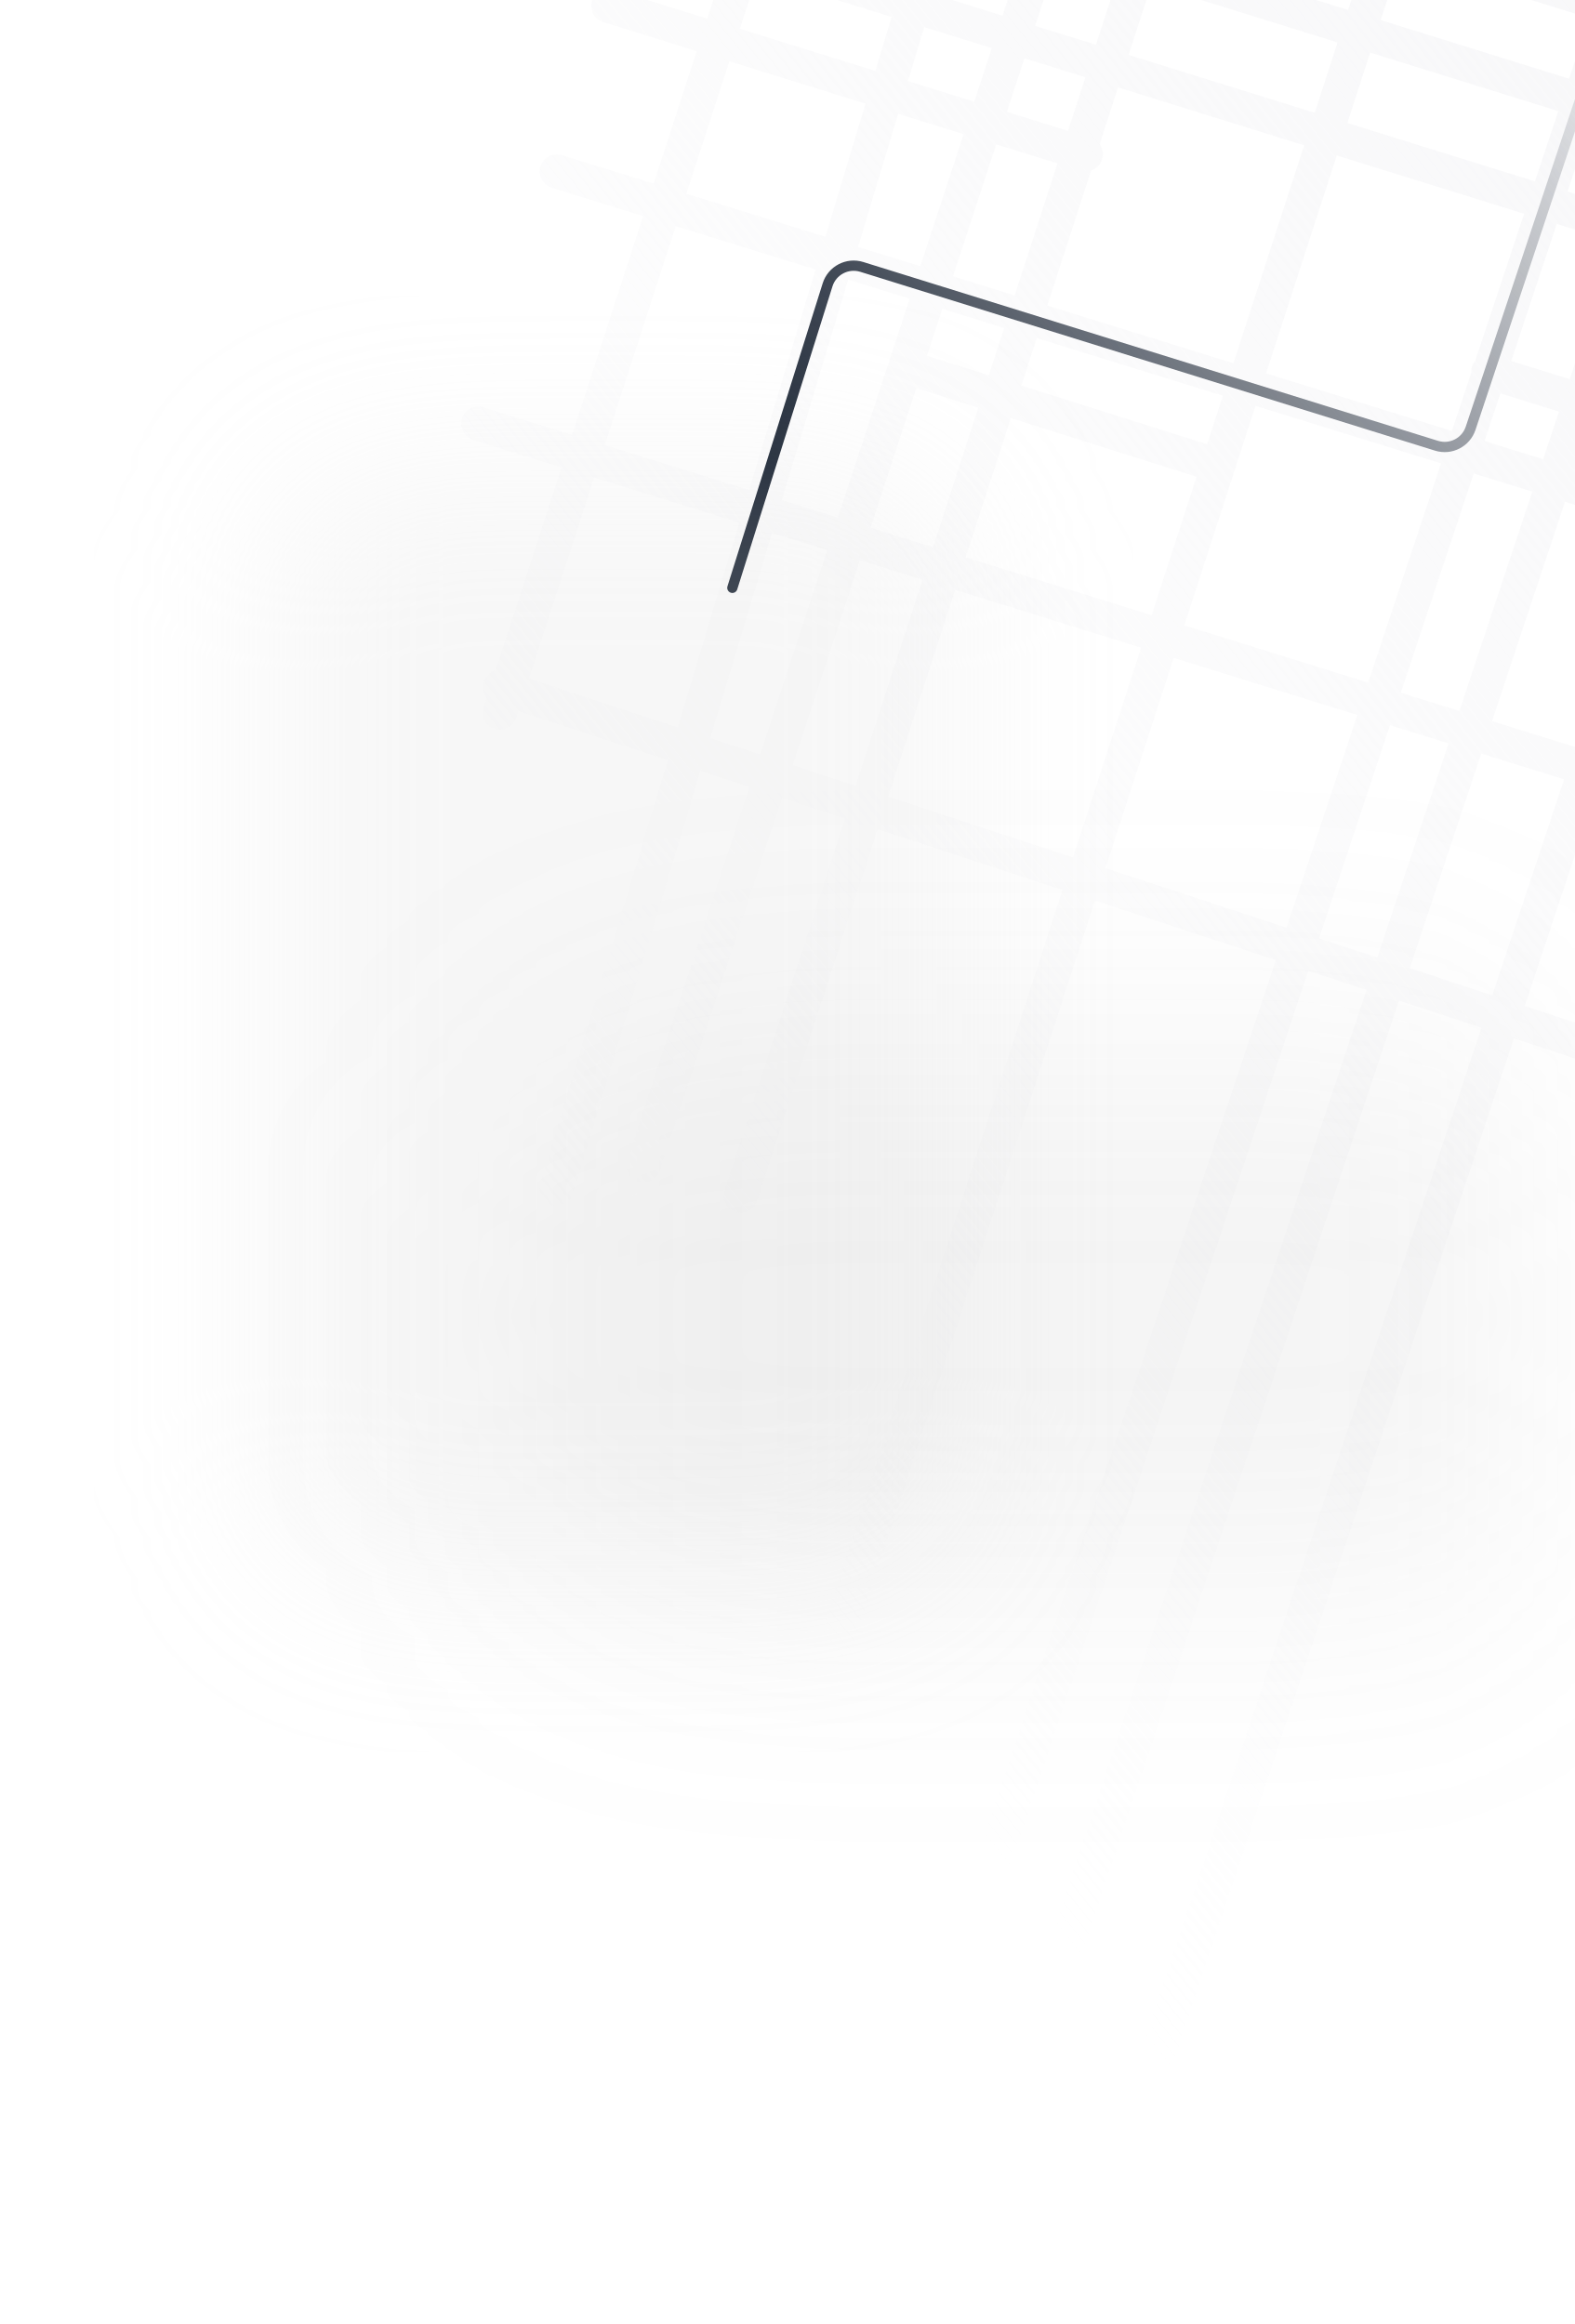
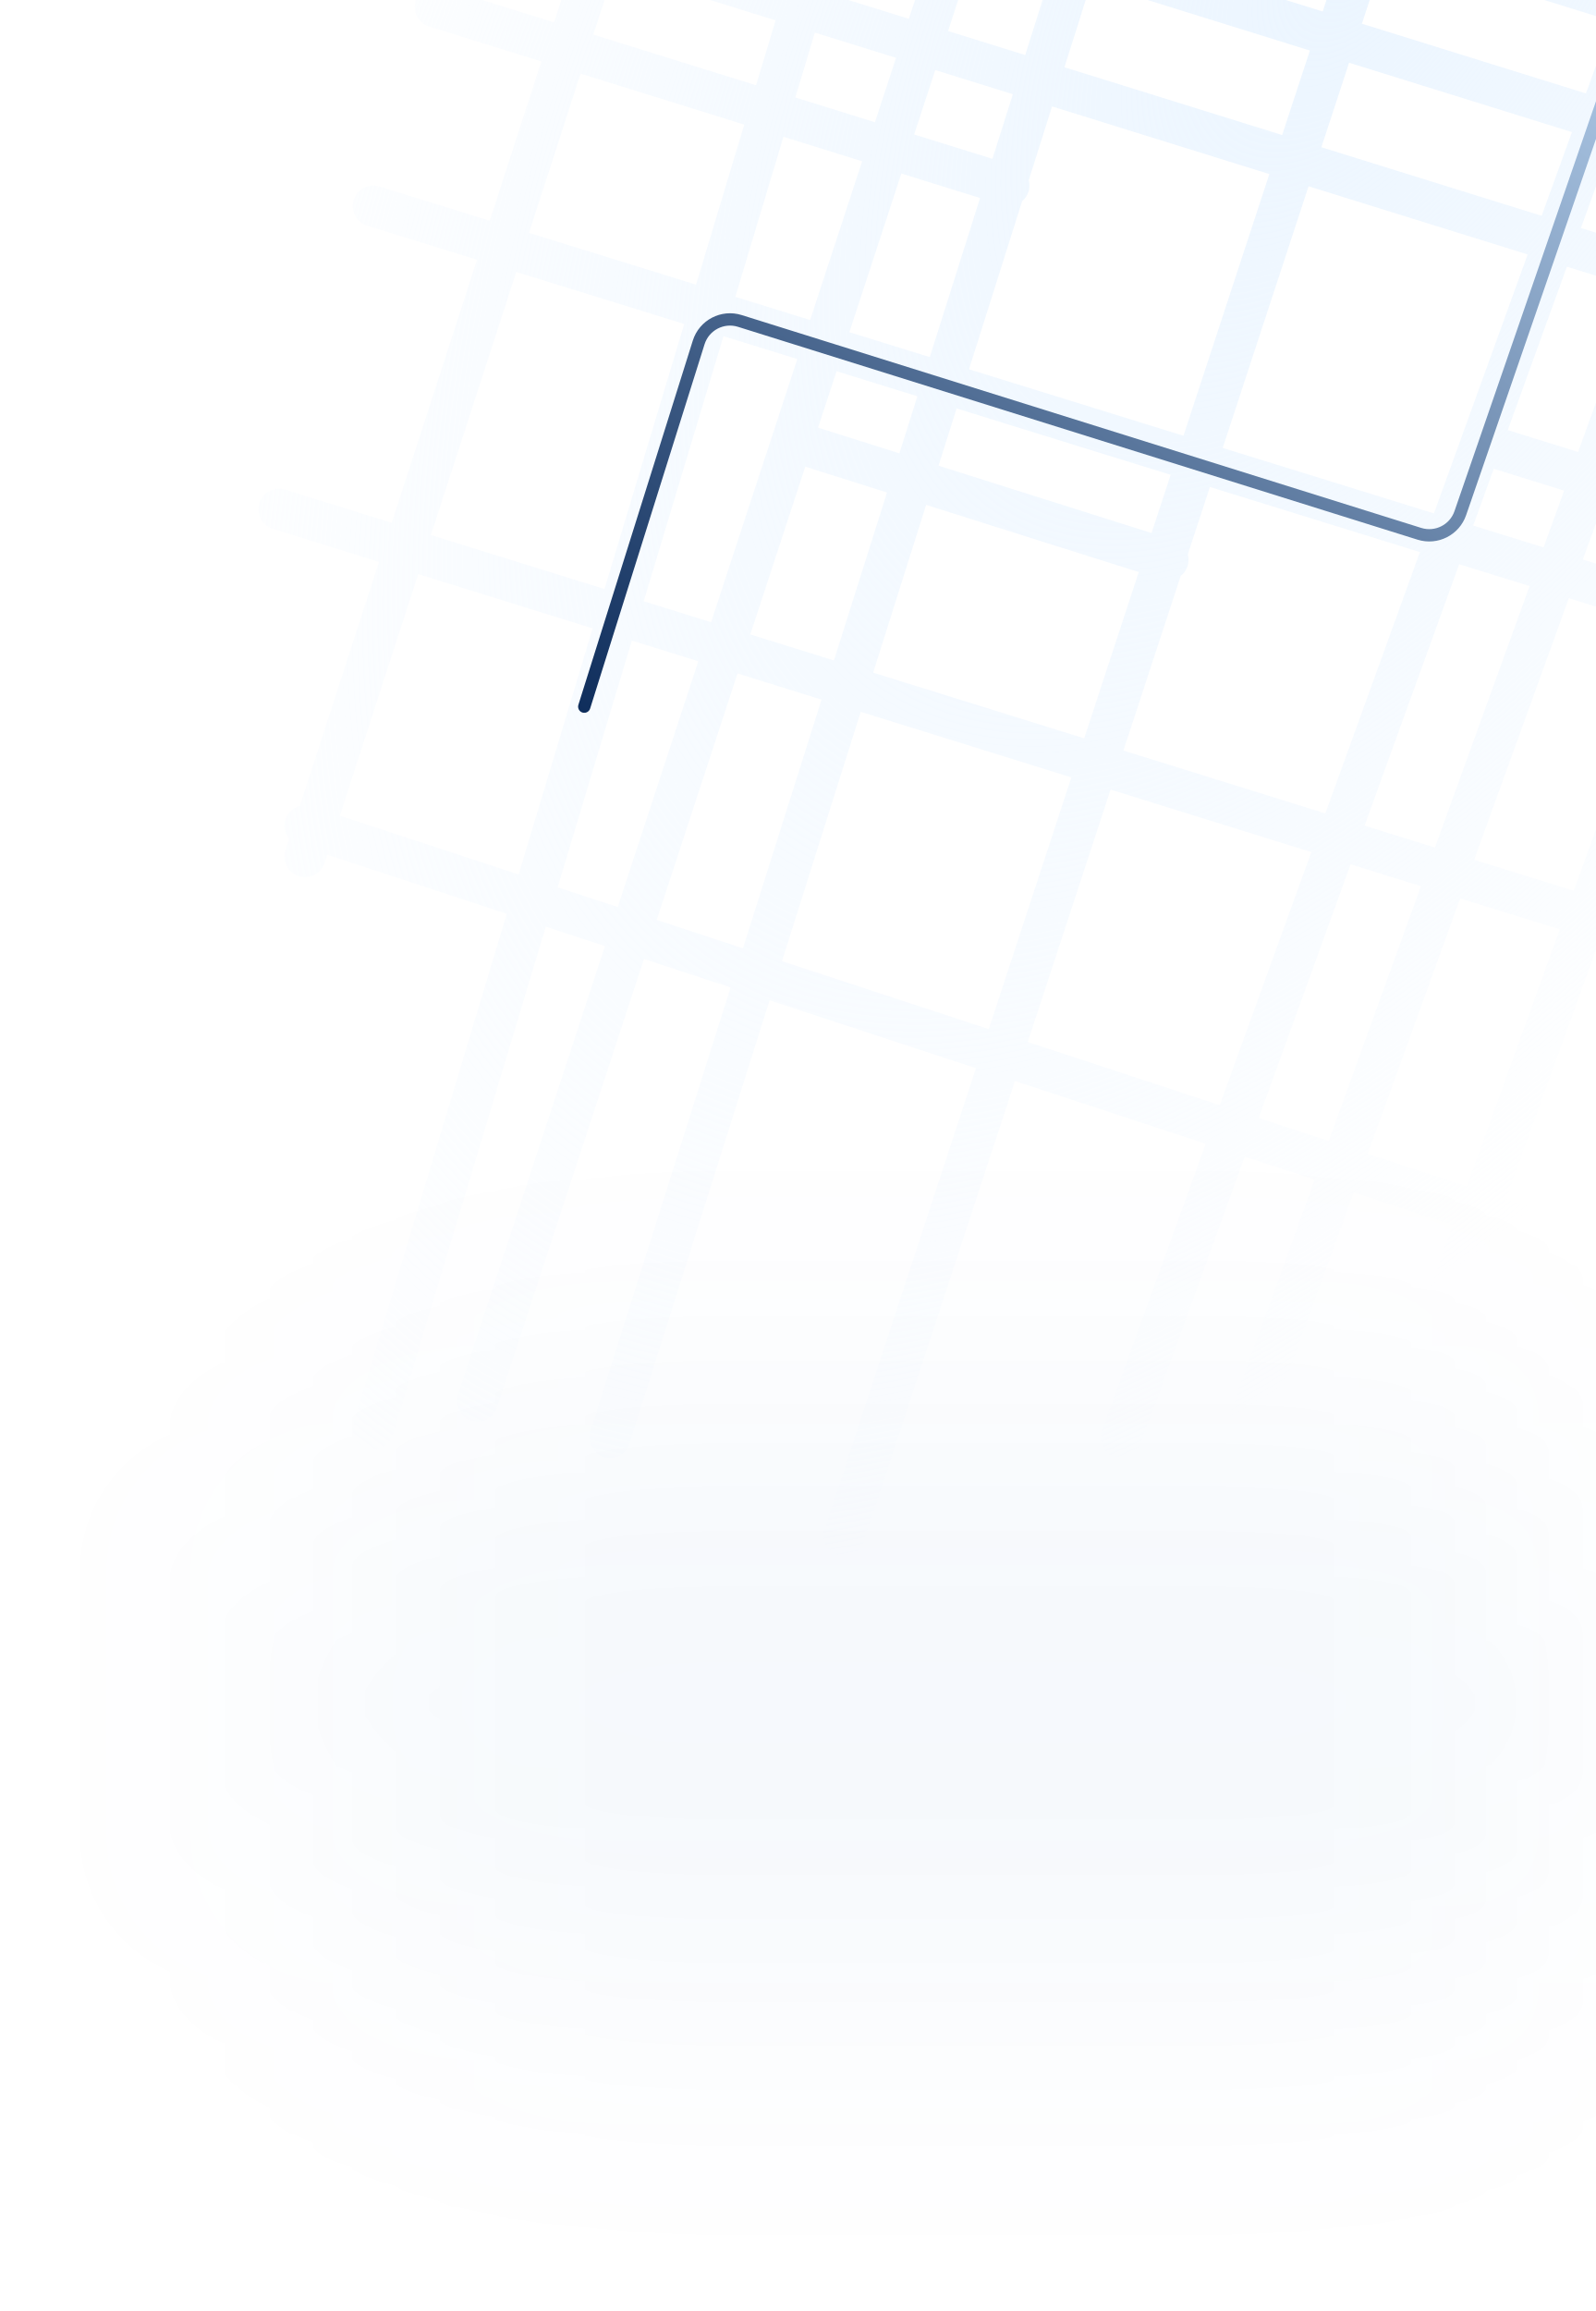
- <svg xmlns="http://www.w3.org/2000/svg" width="921" height="1360" viewBox="0 0 921 1360" fill="none">
-   <path d="M738.474 -241.371L433.431 699.716M712.741 272.5L530.168 214.806M1000.69 257.952L870.812 217.536M1000.69 309.5L325.77 100.333M1023.52 479.313L279.851 247.892M1003.87 636L292.5 402M635.265 90.286L355.946 3.365M1003.87 149.5L371.69 -47.227M997.169 81.135L390.494 -107.656M1014.22 26.327L407.55 -162.464M376.5 682L616.818 -51.099M325.77 695.5L555.075 -66.388M292.5 417L460.257 -99.819M522.843 1265.67L950.495 -19.709M576.216 1282.28L1003.87 -3.1M643.822 1303.32L1071.47 17.938M866.569 -201.509L406.519 1216.1" stroke="url(#paint0_linear)" stroke-width="20" stroke-linecap="round" stroke-linejoin="round" />
-   <path d="M428.5 344L484.217 166.68C486.861 158.267 495.814 153.579 504.235 156.199L840.526 260.849C848.844 263.438 857.704 258.896 860.459 250.631L980.5 -109.5" stroke="url(#paint1_linear)" stroke-width="6" stroke-linecap="round" />
+ <svg xmlns="http://www.w3.org/2000/svg" width="777" height="1125" viewBox="0 0 777 1125" fill="none">
+   <path d="M594.474 -241.371L297 699.716M568.741 272.5L386.168 214.806M856.687 257.952L726.812 217.536M856.687 309.5L181.77 100.333M879.517 479.313L135.851 247.892M859.868 636L148.5 402M491.265 90.286L211.946 3.365M859.868 149.5L227.689 -47.227M853.169 81.135L246.494 -107.656M870.224 26.327L263.55 -162.464M232.5 682L472.818 -51.099M181.77 695.5L411.075 -66.388M148.5 417L316.257 -99.819M546 699.716L806.495 -19.709M599.373 716.326L859.868 -3.1M666.979 737.364L927.474 17.938M722.569 -201.509L411.075 747.5" stroke="url(#paint0_radial)" stroke-width="20" stroke-linecap="round" stroke-linejoin="round" />
+   <path d="M284.5 344L340.208 166.708C342.855 158.283 351.827 153.596 360.254 156.235L691.167 259.856C699.428 262.442 708.248 257.99 711.073 249.808L831.5 -99" stroke="url(#paint1_linear)" stroke-width="6" stroke-linecap="round" />
  <g filter="url(#filter0_f)">
-     <rect x="306" y="611" width="615" height="318" rx="72" fill="#898989" fill-opacity="0.09" />
-   </g>
-   <g filter="url(#filter1_f)">
-     <rect x="155" y="273" width="408" height="652" rx="72" fill="#D7D7D7" fill-opacity="0.2" />
+     <rect x="162" y="693" width="615" height="272" rx="72" fill="#0F52BA" fill-opacity="0.04" />
  </g>
  <defs>
-     <filter id="filter0_f" x="146" y="451" width="935" height="638" filterUnits="userSpaceOnUse" color-interpolation-filters="sRGB">
+     <filter id="filter0_f" x="2" y="533" width="935" height="592" filterUnits="userSpaceOnUse" color-interpolation-filters="sRGB">
      <feFlood flood-opacity="0" result="BackgroundImageFix" />
      <feBlend mode="normal" in="SourceGraphic" in2="BackgroundImageFix" result="shape" />
      <feGaussianBlur stdDeviation="80" result="effect1_foregroundBlur" />
    </filter>
-     <filter id="filter1_f" x="55" y="173" width="608" height="852" filterUnits="userSpaceOnUse" color-interpolation-filters="sRGB">
-       <feFlood flood-opacity="0" result="BackgroundImageFix" />
-       <feBlend mode="normal" in="SourceGraphic" in2="BackgroundImageFix" result="shape" />
-       <feGaussianBlur stdDeviation="50" result="effect1_foregroundBlur" />
-     </filter>
-     <linearGradient id="paint0_linear" x1="1332" y1="-96" x2="236.5" y2="780" gradientUnits="userSpaceOnUse">
-       <stop stop-color="#F5F5F7" />
-       <stop offset="0.943" stop-color="#F5F5F7" stop-opacity="0" />
-     </linearGradient>
-     <linearGradient id="paint1_linear" x1="952.96" y1="-15.089" x2="507.365" y2="343.935" gradientUnits="userSpaceOnUse">
-       <stop stop-color="#1B2534" stop-opacity="0" />
-       <stop offset="1" stop-color="#1B2534" />
+     <radialGradient id="paint0_radial" cx="0" cy="0" r="1" gradientUnits="userSpaceOnUse" gradientTransform="translate(663.5 -36.9998) rotate(121.424) scale(908.2 470.607)">
+       <stop stop-color="#EBF5FF" />
+       <stop offset="1" stop-color="#EBF5FF" stop-opacity="0" />
+     </radialGradient>
+     <linearGradient id="paint1_linear" x1="832" y1="-83.5" x2="407.108" y2="476.802" gradientUnits="userSpaceOnUse">
+       <stop stop-color="#CBE5FF" />
+       <stop offset="1" stop-color="#072655" />
    </linearGradient>
  </defs>
</svg>
